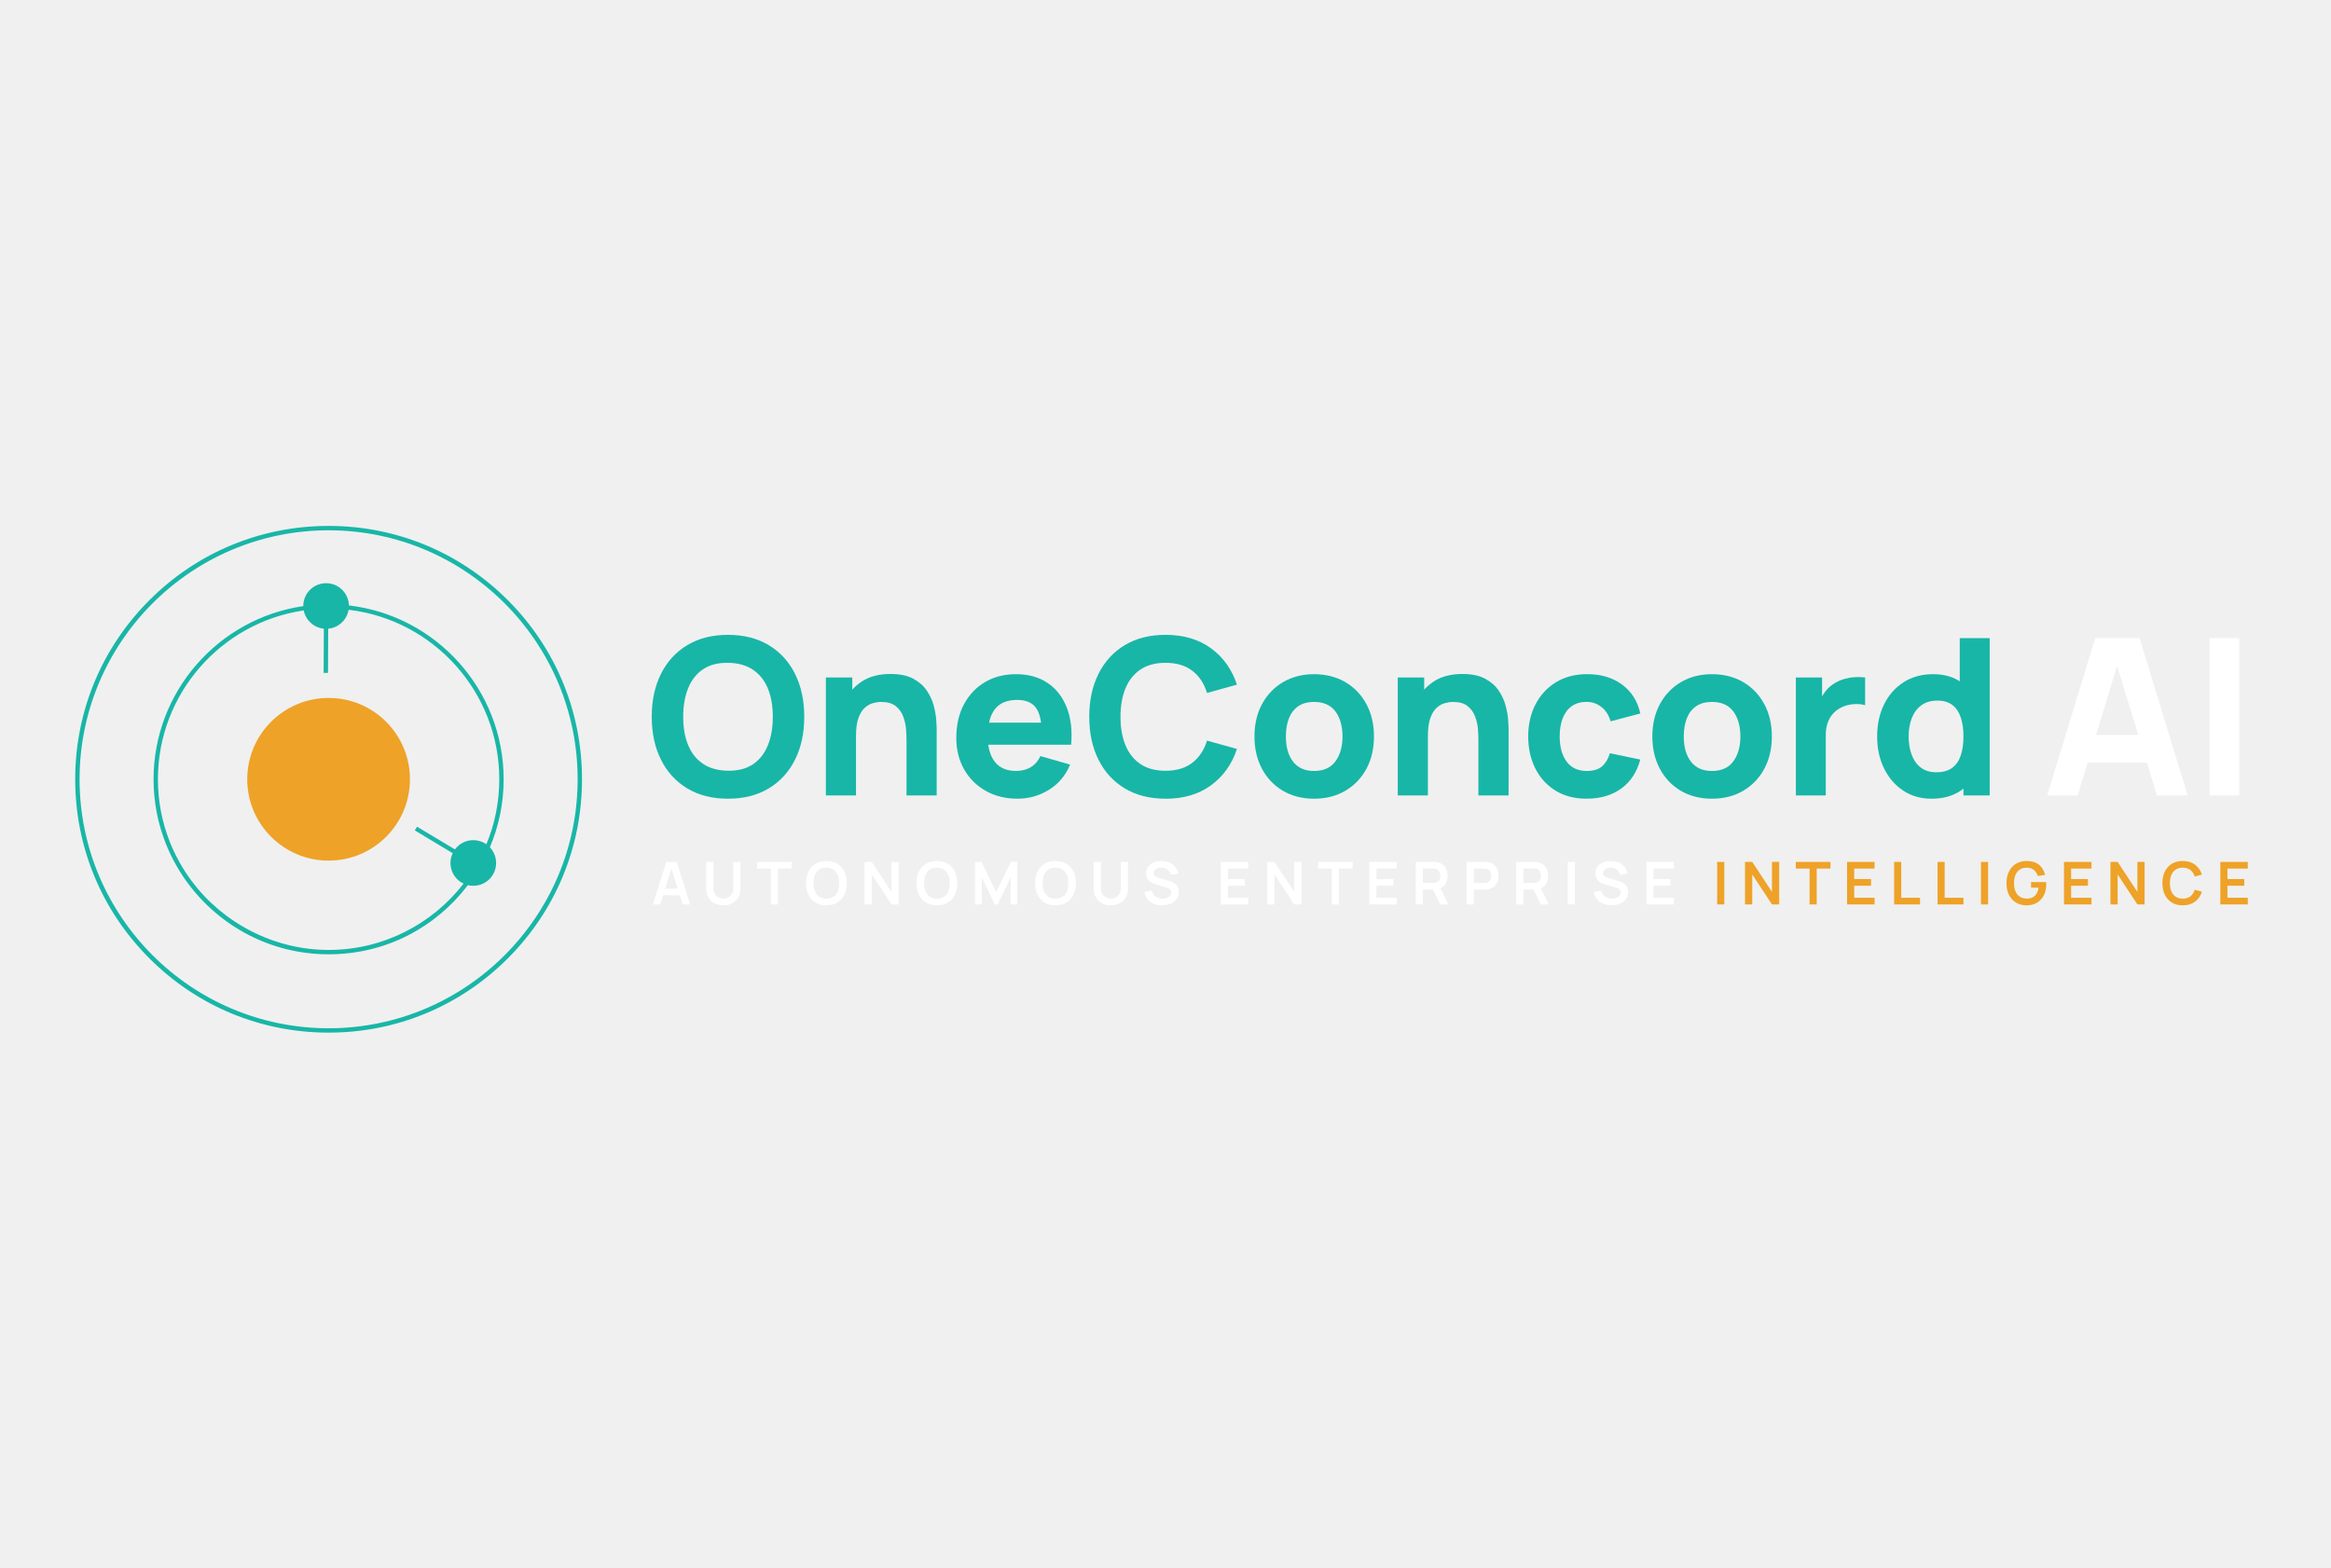
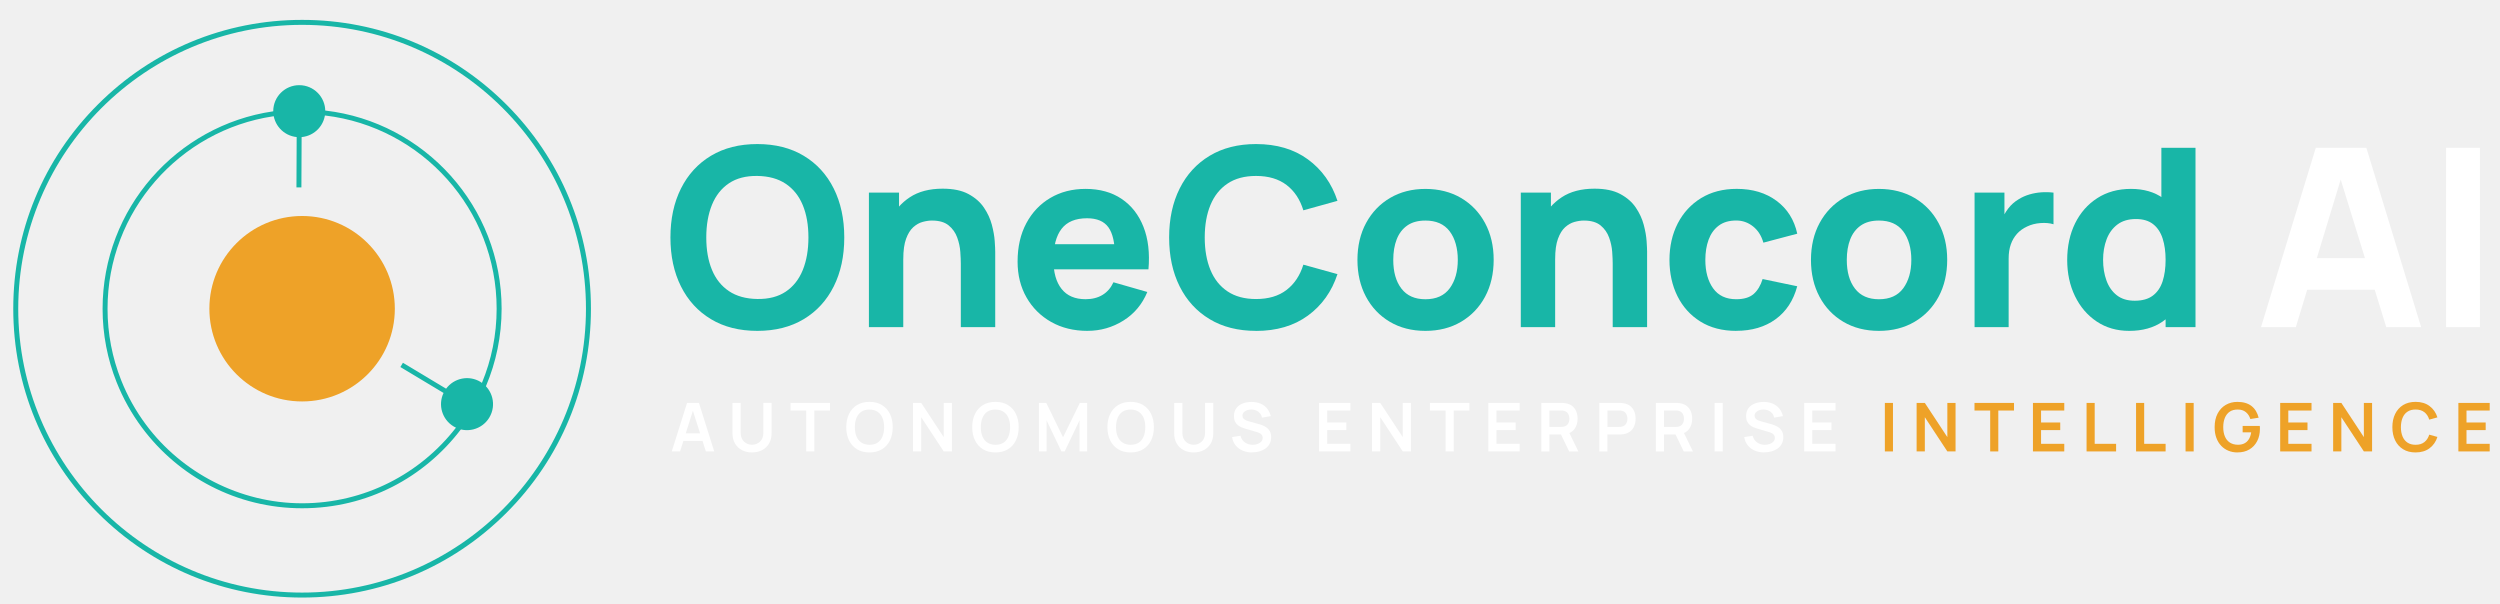
- <svg xmlns="http://www.w3.org/2000/svg" id="Layer_1" data-name="Layer 1" viewBox="0 0 1100 740">
+ <svg xmlns="http://www.w3.org/2000/svg" id="Layer_1" data-name="Layer 1" viewBox="30 240 1035 250">
  <defs>
    <style>
      .cls-1 {
        fill: #18b6a7;
      }

      .cls-2 {
        fill: #fff;
      }

      .cls-3 {
        fill: #eea228;
      }
    </style>
  </defs>
  <g>
    <g>
      <path class="cls-1" d="m343.54,376.98c-7.42,0-13.83-1.61-19.2-4.85-5.38-3.23-9.52-7.75-12.42-13.56-2.91-5.81-4.36-12.56-4.36-20.26s1.45-14.45,4.36-20.26c2.9-5.81,7.05-10.33,12.42-13.56,5.38-3.23,11.78-4.85,19.2-4.85s13.83,1.62,19.2,4.85c5.38,3.23,9.52,7.75,12.43,13.56,2.9,5.81,4.36,12.56,4.36,20.26s-1.45,14.45-4.36,20.26c-2.91,5.81-7.05,10.33-12.43,13.56-5.38,3.23-11.78,4.85-19.2,4.85Zm0-13.2c4.71.07,8.63-.94,11.76-3.04,3.13-2.1,5.47-5.07,7.04-8.92,1.56-3.85,2.35-8.35,2.35-13.51s-.78-9.62-2.35-13.4c-1.56-3.78-3.91-6.72-7.04-8.82-3.13-2.1-7.05-3.18-11.76-3.25-4.71-.07-8.63.95-11.75,3.04-3.13,2.1-5.47,5.07-7.04,8.92-1.56,3.85-2.35,8.35-2.35,13.51s.78,9.62,2.35,13.4c1.56,3.78,3.91,6.72,7.04,8.82,3.13,2.1,7.05,3.18,11.75,3.25Z" />
      <path class="cls-1" d="m389.73,375.43v-55.68h12.47v18.46h1.75v37.22h-14.23Zm38.05,0v-26.29c0-1.27-.07-2.9-.21-4.87-.14-1.98-.57-3.96-1.29-5.95-.72-1.99-1.9-3.66-3.53-5-1.63-1.34-3.94-2.01-6.93-2.01-1.2,0-2.49.19-3.87.57-1.38.38-2.66,1.11-3.87,2.19-1.2,1.08-2.19,2.67-2.96,4.77-.77,2.1-1.16,4.88-1.16,8.35l-8.04-3.82c0-4.4.89-8.52,2.68-12.37,1.79-3.85,4.48-6.96,8.07-9.33,3.59-2.37,8.12-3.56,13.59-3.56,4.36,0,7.92.74,10.67,2.22,2.75,1.48,4.89,3.35,6.42,5.62s2.62,4.63,3.27,7.09c.65,2.46,1.05,4.7,1.19,6.73.14,2.03.21,3.51.21,4.43v31.24h-14.23Z" />
      <path class="cls-1" d="m480.26,376.98c-5.71,0-10.73-1.23-15.08-3.69-4.35-2.46-7.75-5.84-10.21-10.16-2.46-4.31-3.69-9.25-3.69-14.82,0-6.08,1.2-11.38,3.61-15.88,2.41-4.5,5.72-8,9.95-10.49,4.23-2.49,9.09-3.74,14.59-3.74,5.84,0,10.81,1.38,14.9,4.12,4.09,2.75,7.11,6.62,9.07,11.6,1.96,4.98,2.65,10.84,2.06,17.58h-13.87v-5.16c0-5.67-.9-9.75-2.71-12.24-1.8-2.49-4.75-3.74-8.84-3.74-4.78,0-8.29,1.45-10.54,4.36-2.25,2.91-3.38,7.19-3.38,12.86,0,5.19,1.12,9.2,3.38,12.04,2.25,2.84,5.56,4.25,9.92,4.25,2.75,0,5.1-.6,7.06-1.8,1.96-1.2,3.45-2.94,4.49-5.21l14.02,4.02c-2.1,5.09-5.41,9.04-9.93,11.86-4.52,2.82-9.46,4.23-14.82,4.23Zm-18.46-25.47v-10.41h36.91v10.41h-36.91Z" />
      <path class="cls-1" d="m550,376.98c-7.42,0-13.83-1.61-19.2-4.85-5.38-3.23-9.52-7.75-12.42-13.56-2.91-5.81-4.36-12.56-4.36-20.26s1.45-14.45,4.36-20.26c2.9-5.81,7.05-10.33,12.42-13.56,5.38-3.23,11.78-4.85,19.2-4.85,8.52,0,15.68,2.11,21.47,6.34,5.79,4.23,9.87,9.95,12.24,17.17l-14.12,3.92c-1.38-4.5-3.7-8-6.96-10.49-3.27-2.49-7.48-3.74-12.63-3.74-4.71,0-8.64,1.05-11.78,3.15-3.15,2.1-5.51,5.05-7.09,8.87-1.58,3.82-2.37,8.3-2.37,13.46s.79,9.64,2.37,13.46c1.58,3.82,3.94,6.77,7.09,8.87,3.14,2.1,7.07,3.15,11.78,3.15,5.16,0,9.37-1.25,12.63-3.76,3.26-2.51,5.58-6,6.96-10.47l14.12,3.92c-2.37,7.22-6.45,12.94-12.24,17.17-5.79,4.23-12.95,6.34-21.47,6.34Z" />
      <path class="cls-1" d="m620.12,376.98c-5.6,0-10.52-1.26-14.74-3.76-4.23-2.51-7.52-5.97-9.87-10.39-2.35-4.42-3.53-9.49-3.53-15.23s1.2-10.92,3.61-15.34c2.41-4.42,5.72-7.86,9.95-10.34,4.23-2.47,9.09-3.71,14.59-3.71s10.53,1.26,14.77,3.76c4.24,2.51,7.55,5.97,9.92,10.39,2.37,4.42,3.56,9.49,3.56,15.23s-1.2,10.87-3.58,15.29c-2.39,4.42-5.71,7.87-9.95,10.36-4.25,2.49-9.15,3.74-14.72,3.74Zm0-13.09c4.5,0,7.86-1.52,10.08-4.56,2.22-3.04,3.33-6.95,3.33-11.73s-1.13-8.9-3.38-11.86c-2.25-2.96-5.59-4.43-10.03-4.43-3.06,0-5.57.69-7.53,2.06-1.96,1.38-3.41,3.28-4.36,5.72-.95,2.44-1.42,5.28-1.42,8.51,0,4.98,1.12,8.95,3.38,11.88,2.25,2.94,5.56,4.41,9.92,4.41Z" />
      <path class="cls-1" d="m659.61,375.43v-55.68h12.47v18.46h1.75v37.22h-14.23Zm38.05,0v-26.29c0-1.27-.07-2.9-.21-4.87-.14-1.98-.57-3.96-1.29-5.95-.72-1.99-1.9-3.66-3.53-5-1.63-1.34-3.94-2.01-6.93-2.01-1.2,0-2.49.19-3.87.57-1.38.38-2.66,1.11-3.87,2.19-1.2,1.08-2.19,2.67-2.96,4.77-.77,2.1-1.16,4.88-1.16,8.35l-8.04-3.82c0-4.4.89-8.52,2.68-12.37,1.79-3.85,4.48-6.96,8.07-9.33,3.59-2.37,8.12-3.56,13.59-3.56,4.36,0,7.92.74,10.67,2.22,2.75,1.48,4.89,3.35,6.42,5.62,1.53,2.27,2.62,4.63,3.27,7.09.65,2.46,1.05,4.7,1.19,6.73.14,2.03.21,3.51.21,4.43v31.24h-14.23Z" />
      <path class="cls-1" d="m748.8,376.98c-5.77,0-10.72-1.29-14.85-3.87-4.12-2.58-7.29-6.08-9.49-10.52-2.2-4.43-3.3-9.43-3.3-15s1.14-10.67,3.43-15.11c2.29-4.43,5.51-7.92,9.67-10.47,4.16-2.54,9.07-3.82,14.75-3.82,6.56,0,12.07,1.66,16.52,4.98,4.45,3.32,7.29,7.84,8.53,13.58l-14.02,3.71c-.82-2.89-2.26-5.14-4.31-6.75-2.05-1.62-4.36-2.42-6.93-2.42-2.96,0-5.38.71-7.27,2.14-1.89,1.43-3.28,3.37-4.18,5.83-.89,2.46-1.34,5.23-1.34,8.33,0,4.85,1.07,8.77,3.22,11.78s5.34,4.51,9.56,4.51c3.16,0,5.57-.72,7.22-2.17,1.65-1.44,2.89-3.51,3.71-6.19l14.33,2.99c-1.58,5.91-4.57,10.47-8.97,13.66-4.4,3.2-9.83,4.79-16.29,4.79Z" />
      <path class="cls-1" d="m807.88,376.98c-5.6,0-10.52-1.26-14.74-3.76-4.23-2.51-7.52-5.97-9.87-10.39-2.35-4.42-3.53-9.49-3.53-15.23s1.2-10.92,3.61-15.34c2.41-4.42,5.72-7.86,9.95-10.34,4.23-2.47,9.09-3.71,14.59-3.71s10.53,1.26,14.77,3.76c4.24,2.51,7.55,5.97,9.92,10.39,2.37,4.42,3.56,9.49,3.56,15.23s-1.2,10.87-3.58,15.29c-2.39,4.42-5.71,7.87-9.95,10.36-4.25,2.49-9.15,3.74-14.72,3.74Zm0-13.09c4.5,0,7.86-1.52,10.08-4.56,2.22-3.04,3.33-6.95,3.33-11.73s-1.13-8.9-3.38-11.86c-2.25-2.96-5.59-4.43-10.03-4.43-3.06,0-5.57.69-7.53,2.06-1.96,1.38-3.41,3.28-4.36,5.72-.95,2.44-1.42,5.28-1.42,8.51,0,4.98,1.12,8.95,3.38,11.88,2.25,2.94,5.56,4.41,9.92,4.41Z" />
      <path class="cls-1" d="m847.47,375.43v-55.68h12.37v13.61l-1.34-1.75c.72-1.92,1.68-3.68,2.89-5.26,1.2-1.58,2.68-2.89,4.43-3.92,1.34-.82,2.8-1.47,4.38-1.93,1.58-.46,3.21-.76,4.9-.88,1.68-.12,3.37-.08,5.05.13v13.09c-1.55-.48-3.34-.64-5.39-.49-2.05.15-3.89.63-5.54,1.42-1.65.76-3.04,1.76-4.18,3.02-1.13,1.26-1.99,2.73-2.58,4.43-.59,1.7-.88,3.62-.88,5.75v28.46h-14.13Z" />
      <path class="cls-1" d="m911.5,376.98c-5.12,0-9.61-1.29-13.46-3.87-3.85-2.58-6.85-6.08-9-10.52-2.15-4.43-3.22-9.43-3.22-15s1.09-10.71,3.27-15.13c2.18-4.42,5.25-7.9,9.2-10.44,3.95-2.54,8.59-3.82,13.92-3.82s9.74,1.29,13.35,3.87c3.61,2.58,6.34,6.08,8.2,10.52,1.86,4.43,2.78,9.44,2.78,15s-.94,10.57-2.81,15c-1.87,4.43-4.67,7.94-8.38,10.52-3.71,2.58-8.33,3.87-13.87,3.87Zm2.27-12.48c3.13,0,5.63-.7,7.5-2.11,1.87-1.41,3.22-3.38,4.05-5.93.82-2.54,1.24-5.5,1.24-8.87s-.41-6.32-1.24-8.87c-.82-2.54-2.14-4.52-3.94-5.93-1.8-1.41-4.17-2.11-7.09-2.11-3.13,0-5.7.76-7.71,2.29-2.01,1.53-3.5,3.58-4.46,6.14-.96,2.56-1.44,5.39-1.44,8.48s.46,5.97,1.39,8.53c.93,2.56,2.35,4.6,4.28,6.11,1.92,1.51,4.4,2.27,7.42,2.27Zm12.79,10.93v-38.15h-1.75v-36.09h14.13v74.24h-12.37Z" />
      <path class="cls-2" d="m966.06,375.43l22.68-74.24h20.93l22.68,74.24h-14.44l-20.21-65.47h2.68l-19.9,65.47h-14.44Zm13.61-15.47v-13.09h39.18v13.09h-39.18Z" />
      <path class="cls-2" d="m1042.67,375.43v-74.24h14.02v74.24h-14.02Z" />
    </g>
    <g>
      <path class="cls-2" d="m308.11,426.89l6.33-20.08h4.92l6.33,20.08h-3.46l-5.75-18.02h.75l-5.68,18.02h-3.46Zm3.53-4.35v-3.14h10.54v3.14h-10.54Z" />
      <path class="cls-2" d="m341.34,427.31c-1.6,0-3.01-.33-4.22-.98-1.21-.65-2.16-1.57-2.84-2.75-.68-1.18-1.03-2.57-1.03-4.16v-12.59l3.4-.03v12.54c0,.75.13,1.43.38,2.02.26.59.6,1.1,1.04,1.51.44.41.94.73,1.51.94.57.21,1.15.32,1.76.32s1.21-.11,1.78-.33c.56-.22,1.06-.54,1.5-.95.44-.41.78-.92,1.03-1.51.25-.6.38-1.26.38-2.01v-12.54h3.4v12.62c0,1.59-.34,2.98-1.02,4.16-.68,1.18-1.63,2.1-2.85,2.75-1.21.65-2.62.98-4.22.98Z" />
      <path class="cls-2" d="m363.77,426.89v-16.93h-6.5v-3.15h16.36v3.15h-6.5v16.93h-3.36Z" />
      <path class="cls-2" d="m389.96,427.31c-2.01,0-3.73-.44-5.16-1.32-1.43-.88-2.53-2.1-3.3-3.68-.77-1.57-1.15-3.39-1.15-5.47s.38-3.9,1.15-5.47c.77-1.57,1.87-2.8,3.3-3.68,1.43-.88,3.15-1.32,5.16-1.32s3.73.44,5.17,1.32,2.54,2.1,3.31,3.68,1.15,3.39,1.15,5.47-.39,3.9-1.15,5.47-1.87,2.8-3.31,3.68c-1.44.88-3.16,1.32-5.17,1.32Zm0-3.17c1.35,0,2.47-.29,3.37-.89.9-.6,1.57-1.46,2.02-2.55.45-1.1.68-2.38.68-3.85s-.23-2.74-.68-3.83c-.45-1.08-1.13-1.93-2.02-2.53-.9-.6-2.02-.92-3.37-.93-1.35,0-2.47.29-3.36.89-.89.6-1.56,1.46-2.01,2.55-.45,1.1-.68,2.38-.68,3.85s.22,2.75.67,3.83c.45,1.08,1.12,1.93,2.02,2.53.9.6,2.02.92,3.37.94Z" />
      <path class="cls-2" d="m407.98,426.89v-20.08h3.4l9.32,14.16v-14.16h3.4v20.08h-3.4l-9.32-14.16v14.16h-3.4Z" />
      <path class="cls-2" d="m442.11,427.31c-2.01,0-3.73-.44-5.16-1.32-1.43-.88-2.53-2.1-3.3-3.68-.77-1.57-1.15-3.39-1.15-5.47s.38-3.9,1.15-5.47c.77-1.57,1.87-2.8,3.3-3.68,1.43-.88,3.15-1.32,5.16-1.32s3.73.44,5.17,1.32,2.54,2.1,3.31,3.68,1.15,3.39,1.15,5.47-.39,3.9-1.15,5.47-1.87,2.8-3.31,3.68c-1.44.88-3.16,1.32-5.17,1.32Zm0-3.17c1.35,0,2.47-.29,3.37-.89.9-.6,1.57-1.46,2.02-2.55.45-1.1.68-2.38.68-3.85s-.23-2.74-.68-3.83c-.45-1.08-1.13-1.93-2.02-2.53-.9-.6-2.02-.92-3.37-.93-1.35,0-2.47.29-3.36.89-.89.6-1.56,1.46-2.01,2.55-.45,1.1-.68,2.38-.68,3.85s.22,2.75.67,3.83c.45,1.08,1.12,1.93,2.02,2.53.9.6,2.02.92,3.37.94Z" />
      <path class="cls-2" d="m460.13,426.89v-20.08h3.03l6.94,14.23,6.95-14.23h3.03v20.08h-3.14v-12.87l-6.17,12.87h-1.34l-6.15-12.87v12.87h-3.15Z" />
      <path class="cls-2" d="m498.08,427.31c-2.01,0-3.73-.44-5.16-1.32-1.43-.88-2.53-2.1-3.3-3.68-.77-1.57-1.15-3.39-1.15-5.47s.38-3.9,1.15-5.47c.77-1.57,1.87-2.8,3.3-3.68,1.43-.88,3.15-1.32,5.16-1.32s3.73.44,5.17,1.32,2.54,2.1,3.31,3.68,1.15,3.39,1.15,5.47-.39,3.9-1.15,5.47-1.87,2.8-3.31,3.68c-1.44.88-3.16,1.32-5.17,1.32Zm0-3.17c1.35,0,2.47-.29,3.37-.89.9-.6,1.57-1.46,2.02-2.55.45-1.1.68-2.38.68-3.85s-.23-2.74-.68-3.83c-.45-1.08-1.13-1.93-2.02-2.53-.9-.6-2.02-.92-3.37-.93-1.35,0-2.47.29-3.36.89-.89.6-1.56,1.46-2.01,2.55-.45,1.1-.68,2.38-.68,3.85s.22,2.75.67,3.83c.45,1.08,1.12,1.93,2.02,2.53.9.6,2.02.92,3.37.94Z" />
      <path class="cls-2" d="m524.2,427.31c-1.6,0-3.01-.33-4.22-.98-1.21-.65-2.16-1.57-2.84-2.75-.68-1.18-1.03-2.57-1.03-4.16v-12.59l3.4-.03v12.54c0,.75.13,1.43.38,2.02.26.59.6,1.1,1.04,1.51.44.41.94.73,1.51.94.57.21,1.15.32,1.76.32s1.21-.11,1.78-.33c.56-.22,1.06-.54,1.5-.95.44-.41.78-.92,1.03-1.51.25-.6.38-1.26.38-2.01v-12.54h3.4v12.62c0,1.59-.34,2.98-1.02,4.16-.68,1.18-1.63,2.1-2.85,2.75-1.21.65-2.62.98-4.22.98Z" />
      <path class="cls-2" d="m548.39,427.31c-1.47,0-2.79-.25-3.97-.77-1.18-.51-2.14-1.24-2.9-2.2-.76-.95-1.24-2.08-1.44-3.4l3.49-.53c.3,1.19.91,2.11,1.83,2.76.93.65,1.99.98,3.2.98.72,0,1.39-.11,2.02-.34.63-.22,1.15-.55,1.54-.98.4-.43.59-.95.59-1.58,0-.28-.05-.54-.14-.77-.09-.24-.23-.45-.41-.64-.18-.19-.41-.36-.7-.51-.28-.15-.61-.29-.98-.4l-5.19-1.53c-.45-.13-.93-.3-1.44-.52-.52-.22-1-.52-1.47-.91-.46-.39-.84-.88-1.13-1.48-.29-.6-.44-1.34-.44-2.22,0-1.29.33-2.38.98-3.26s1.54-1.54,2.65-1.97,2.35-.65,3.7-.64c1.38,0,2.6.24,3.68.7,1.08.46,1.98,1.13,2.71,2,.72.87,1.23,1.93,1.53,3.17l-3.61.63c-.15-.71-.43-1.31-.86-1.81s-.94-.88-1.55-1.14c-.61-.26-1.26-.4-1.95-.42-.67,0-1.29.09-1.86.3s-1.03.51-1.38.9-.52.85-.52,1.37c0,.49.15.9.45,1.21.3.31.67.56,1.11.74s.89.33,1.35.45l3.6,1c.49.13,1.05.31,1.66.53s1.2.53,1.77.93c.57.4,1.03.93,1.4,1.58.37.65.55,1.48.55,2.48s-.22,1.96-.65,2.74c-.43.79-1.02,1.44-1.75,1.96-.74.52-1.57.91-2.52,1.17-.94.26-1.93.39-2.96.39Z" />
      <path class="cls-2" d="m576.09,426.89v-20.08h12.97v3.15h-9.61v4.95h7.94v3.15h-7.94v5.68h9.61v3.15h-12.97Z" />
      <path class="cls-2" d="m598.02,426.89v-20.08h3.4l9.32,14.16v-14.16h3.4v20.08h-3.4l-9.32-14.16v14.16h-3.4Z" />
      <path class="cls-2" d="m628.48,426.89v-16.93h-6.5v-3.15h16.36v3.15h-6.5v16.93h-3.36Z" />
      <path class="cls-2" d="m646.18,426.89v-20.08h12.97v3.15h-9.61v4.95h7.94v3.15h-7.94v5.68h9.61v3.15h-12.97Z" />
      <path class="cls-2" d="m668.1,426.89v-20.08h8.3c.19,0,.45,0,.75.02.31.01.59.05.85.09,1.16.18,2.12.56,2.88,1.16.76.59,1.32,1.35,1.69,2.25s.55,1.91.55,3.02c0,1.64-.41,3.04-1.24,4.22s-2.1,1.9-3.81,2.18l-1.44.13h-5.17v7.02h-3.36Zm3.36-10.15h4.8c.19,0,.4,0,.63-.03.23-.02.44-.06.64-.11.56-.14,1-.39,1.32-.74.32-.35.55-.75.68-1.2.13-.45.2-.88.2-1.31s-.07-.87-.2-1.32-.36-.85-.68-1.21c-.32-.35-.76-.6-1.32-.74-.2-.06-.41-.09-.64-.11s-.44-.02-.63-.02h-4.8v6.78Zm8.17,10.15l-3.96-8.17,3.42-.75,4.35,8.93h-3.81Z" />
      <path class="cls-2" d="m692.12,426.89v-20.08h8.3c.19,0,.45,0,.75.02.31.01.59.05.85.09,1.16.18,2.12.56,2.88,1.16.76.59,1.32,1.35,1.69,2.25s.55,1.91.55,3.02-.19,2.1-.56,3.01c-.37.91-.94,1.66-1.69,2.25s-1.71.98-2.87,1.16c-.26.04-.55.06-.86.08-.31.02-.56.03-.75.03h-4.94v7.02h-3.36Zm3.36-10.15h4.8c.19,0,.4,0,.63-.03.23-.02.44-.06.64-.11.56-.14,1-.39,1.32-.74.32-.35.55-.75.68-1.2.13-.45.2-.88.2-1.31s-.07-.87-.2-1.32-.36-.85-.68-1.21c-.32-.35-.76-.6-1.32-.74-.2-.06-.41-.09-.64-.11s-.44-.02-.63-.02h-4.8v6.78Z" />
      <path class="cls-2" d="m715.54,426.89v-20.08h8.3c.19,0,.45,0,.75.02.31.01.59.05.85.09,1.16.18,2.12.56,2.88,1.16.76.59,1.32,1.35,1.69,2.25s.55,1.91.55,3.02c0,1.64-.41,3.04-1.24,4.22s-2.1,1.9-3.81,2.18l-1.44.13h-5.17v7.02h-3.36Zm3.36-10.15h4.8c.19,0,.4,0,.63-.03.23-.02.44-.06.64-.11.56-.14,1-.39,1.32-.74.32-.35.55-.75.68-1.2.13-.45.2-.88.2-1.31s-.07-.87-.2-1.32-.36-.85-.68-1.21c-.32-.35-.76-.6-1.32-.74-.2-.06-.41-.09-.64-.11s-.44-.02-.63-.02h-4.8v6.78Zm8.17,10.15l-3.96-8.17,3.42-.75,4.35,8.93h-3.81Z" />
      <path class="cls-2" d="m739.84,426.89v-20.08h3.36v20.08h-3.36Z" />
      <path class="cls-2" d="m760.42,427.31c-1.47,0-2.79-.25-3.97-.77-1.18-.51-2.14-1.24-2.9-2.2-.76-.95-1.24-2.08-1.44-3.4l3.49-.53c.3,1.19.91,2.11,1.83,2.76.93.65,1.99.98,3.2.98.72,0,1.39-.11,2.02-.34.63-.22,1.15-.55,1.54-.98.4-.43.59-.95.59-1.58,0-.28-.05-.54-.14-.77-.09-.24-.23-.45-.41-.64-.18-.19-.41-.36-.7-.51-.28-.15-.61-.29-.98-.4l-5.19-1.53c-.45-.13-.93-.3-1.44-.52-.52-.22-1-.52-1.47-.91-.46-.39-.84-.88-1.13-1.48-.29-.6-.44-1.34-.44-2.22,0-1.29.33-2.38.98-3.26s1.54-1.54,2.65-1.97,2.35-.65,3.7-.64c1.38,0,2.6.24,3.68.7,1.08.46,1.98,1.13,2.71,2,.72.87,1.23,1.93,1.53,3.17l-3.61.63c-.15-.71-.43-1.31-.86-1.81s-.94-.88-1.55-1.14c-.61-.26-1.26-.4-1.95-.42-.67,0-1.29.09-1.86.3s-1.03.51-1.38.9-.52.85-.52,1.37c0,.49.15.9.45,1.21.3.31.67.56,1.11.74s.89.33,1.35.45l3.6,1c.49.13,1.05.31,1.66.53s1.2.53,1.77.93c.57.4,1.03.93,1.4,1.58.37.65.55,1.48.55,2.48s-.22,1.96-.65,2.74c-.43.79-1.02,1.44-1.75,1.96-.74.52-1.57.91-2.52,1.17-.94.26-1.93.39-2.96.39Z" />
      <path class="cls-2" d="m776.93,426.89v-20.08h12.97v3.15h-9.61v4.95h7.94v3.15h-7.94v5.68h9.61v3.15h-12.97Z" />
      <path class="cls-3" d="m810.33,426.89v-20.08h3.36v20.08h-3.36Z" />
      <path class="cls-3" d="m823.48,426.89v-20.08h3.4l9.32,14.16v-14.16h3.4v20.08h-3.4l-9.32-14.16v14.16h-3.4Z" />
      <path class="cls-3" d="m853.94,426.89v-16.93h-6.5v-3.15h16.36v3.15h-6.5v16.93h-3.36Z" />
      <path class="cls-3" d="m871.64,426.89v-20.08h12.97v3.15h-9.61v4.95h7.94v3.15h-7.94v5.68h9.61v3.15h-12.97Z" />
      <path class="cls-3" d="m893.84,426.89v-20.08h3.36v16.93h8.87v3.15h-12.23Z" />
      <path class="cls-3" d="m914.33,426.89v-20.08h3.36v16.93h8.87v3.15h-12.23Z" />
      <path class="cls-3" d="m934.82,426.89v-20.08h3.36v20.08h-3.36Z" />
      <path class="cls-3" d="m956.26,427.31c-1.3,0-2.52-.23-3.66-.69-1.14-.46-2.14-1.14-3-2.03-.86-.89-1.53-1.99-2.02-3.29s-.72-2.78-.72-4.46c0-2.19.41-4.07,1.23-5.63.82-1.56,1.94-2.75,3.36-3.58,1.42-.83,3.03-1.25,4.81-1.25,2.47,0,4.43.58,5.88,1.72s2.42,2.76,2.94,4.83l-3.43.54c-.38-1.19-1-2.14-1.87-2.85-.86-.71-1.96-1.07-3.31-1.07-1.35-.02-2.47.28-3.36.88-.89.6-1.56,1.46-2.01,2.55-.45,1.1-.68,2.38-.68,3.85s.22,2.75.67,3.83c.45,1.08,1.12,1.93,2.02,2.53.9.6,2.02.92,3.37.94,1.01,0,1.9-.17,2.66-.55.76-.38,1.39-.95,1.87-1.72s.81-1.73.98-2.88h-3.54v-2.64h7.11c.02.15.03.37.04.66,0,.29.01.46.01.52,0,1.9-.37,3.58-1.12,5.06-.75,1.47-1.82,2.63-3.21,3.47s-3.06,1.25-5.01,1.25Z" />
      <path class="cls-3" d="m974,426.89v-20.08h12.97v3.15h-9.61v4.95h7.94v3.15h-7.94v5.68h9.61v3.15h-12.97Z" />
      <path class="cls-3" d="m995.92,426.89v-20.08h3.4l9.32,14.16v-14.16h3.4v20.08h-3.4l-9.32-14.16v14.16h-3.4Z" />
      <path class="cls-3" d="m1030.05,427.31c-2.01,0-3.73-.44-5.16-1.32-1.43-.88-2.53-2.1-3.3-3.68-.77-1.57-1.15-3.39-1.15-5.47s.38-3.9,1.15-5.47c.77-1.57,1.87-2.8,3.3-3.68,1.43-.88,3.15-1.32,5.16-1.32,2.32,0,4.25.58,5.79,1.74,1.54,1.16,2.63,2.72,3.25,4.68l-3.39.94c-.39-1.31-1.06-2.34-2-3.08-.94-.74-2.16-1.11-3.65-1.11-1.35,0-2.47.3-3.37.91-.9.6-1.57,1.45-2.02,2.55-.45,1.09-.68,2.37-.69,3.84,0,1.47.23,2.75.68,3.84.45,1.09,1.13,1.94,2.03,2.55.9.6,2.03.91,3.37.91,1.5,0,2.72-.37,3.65-1.12.94-.74,1.61-1.77,2-3.07l3.39.94c-.62,1.96-1.71,3.52-3.25,4.68-1.54,1.16-3.47,1.74-5.79,1.74Z" />
      <path class="cls-3" d="m1047.77,426.89v-20.08h12.97v3.15h-9.61v4.95h7.94v3.15h-7.94v5.68h9.61v3.15h-12.97Z" />
    </g>
  </g>
  <g>
    <circle class="cls-3" cx="155.07" cy="367.81" r="38.39" />
    <g>
      <path class="cls-1" d="m239.63,283.26c-22.59-22.59-52.61-35.03-84.56-35.03s-61.97,12.44-84.55,35.03c-22.59,22.58-35.03,52.61-35.03,84.55s12.44,61.97,35.03,84.55c22.58,22.59,52.61,35.03,84.55,35.03s61.97-12.44,84.56-35.03c22.58-22.58,35.02-52.61,35.02-84.55s-12.44-61.97-35.02-84.55Zm-84.56,202.07c-64.8,0-117.52-52.72-117.52-117.52s52.72-117.52,117.52-117.52,117.52,52.72,117.52,117.52-52.72,117.52-117.52,117.52Z" />
      <path class="cls-1" d="m164.77,285.78s-.08-.01-.12-.01c-3.14-.37-6.34-.56-9.58-.56-4.05,0-8.04.29-11.93.87-.04,0-.08,0-.12.02-39.86,5.84-70.55,40.26-70.55,81.72,0,10.71,2.05,20.96,5.78,30.35,2.67,6.74,6.21,13.05,10.47,18.79,15.06,20.29,39.2,33.46,66.35,33.46s50.64-12.82,65.73-32.65c4.17-5.46,7.67-11.46,10.37-17.86,4.19-9.87,6.5-20.72,6.5-32.1,0-42.27-31.91-77.22-72.9-82.03Zm64.76,112.71c-2.76,6.68-6.39,12.92-10.76,18.56-14.74,19.03-37.81,31.31-63.7,31.31s-49.91-12.79-64.6-32.5c-4.23-5.67-7.74-11.92-10.37-18.61-3.6-9.12-5.58-19.05-5.58-29.44,0-40.36,29.84-73.89,68.63-79.67.05,0,.1-.01.14-.02,3.84-.57,7.77-.86,11.77-.86,3.21,0,6.37.19,9.48.56.05,0,.1,0,.14.01,39.9,4.77,70.93,38.81,70.93,79.97,0,10.86-2.16,21.22-6.08,30.68Z" />
      <path class="cls-1" d="m228.89,398.08c-4.8-2.88-10.95-1.58-14.2,2.84l-17.88-10.73-1.06,1.76,17.88,10.73c-2.37,4.95-.63,10.99,4.18,13.87,5.1,3.06,11.71,1.41,14.77-3.69,3.06-5.1,1.41-11.71-3.69-14.77Z" />
      <path class="cls-1" d="m143.13,285.98c-.03,5.6,4.23,10.22,9.69,10.76l-.09,20.85h2.05s.09-20.84.09-20.84c5.47-.49,9.76-5.07,9.79-10.67.03-5.95-4.77-10.79-10.72-10.82-5.95-.03-10.79,4.77-10.82,10.72Z" />
    </g>
  </g>
</svg>
